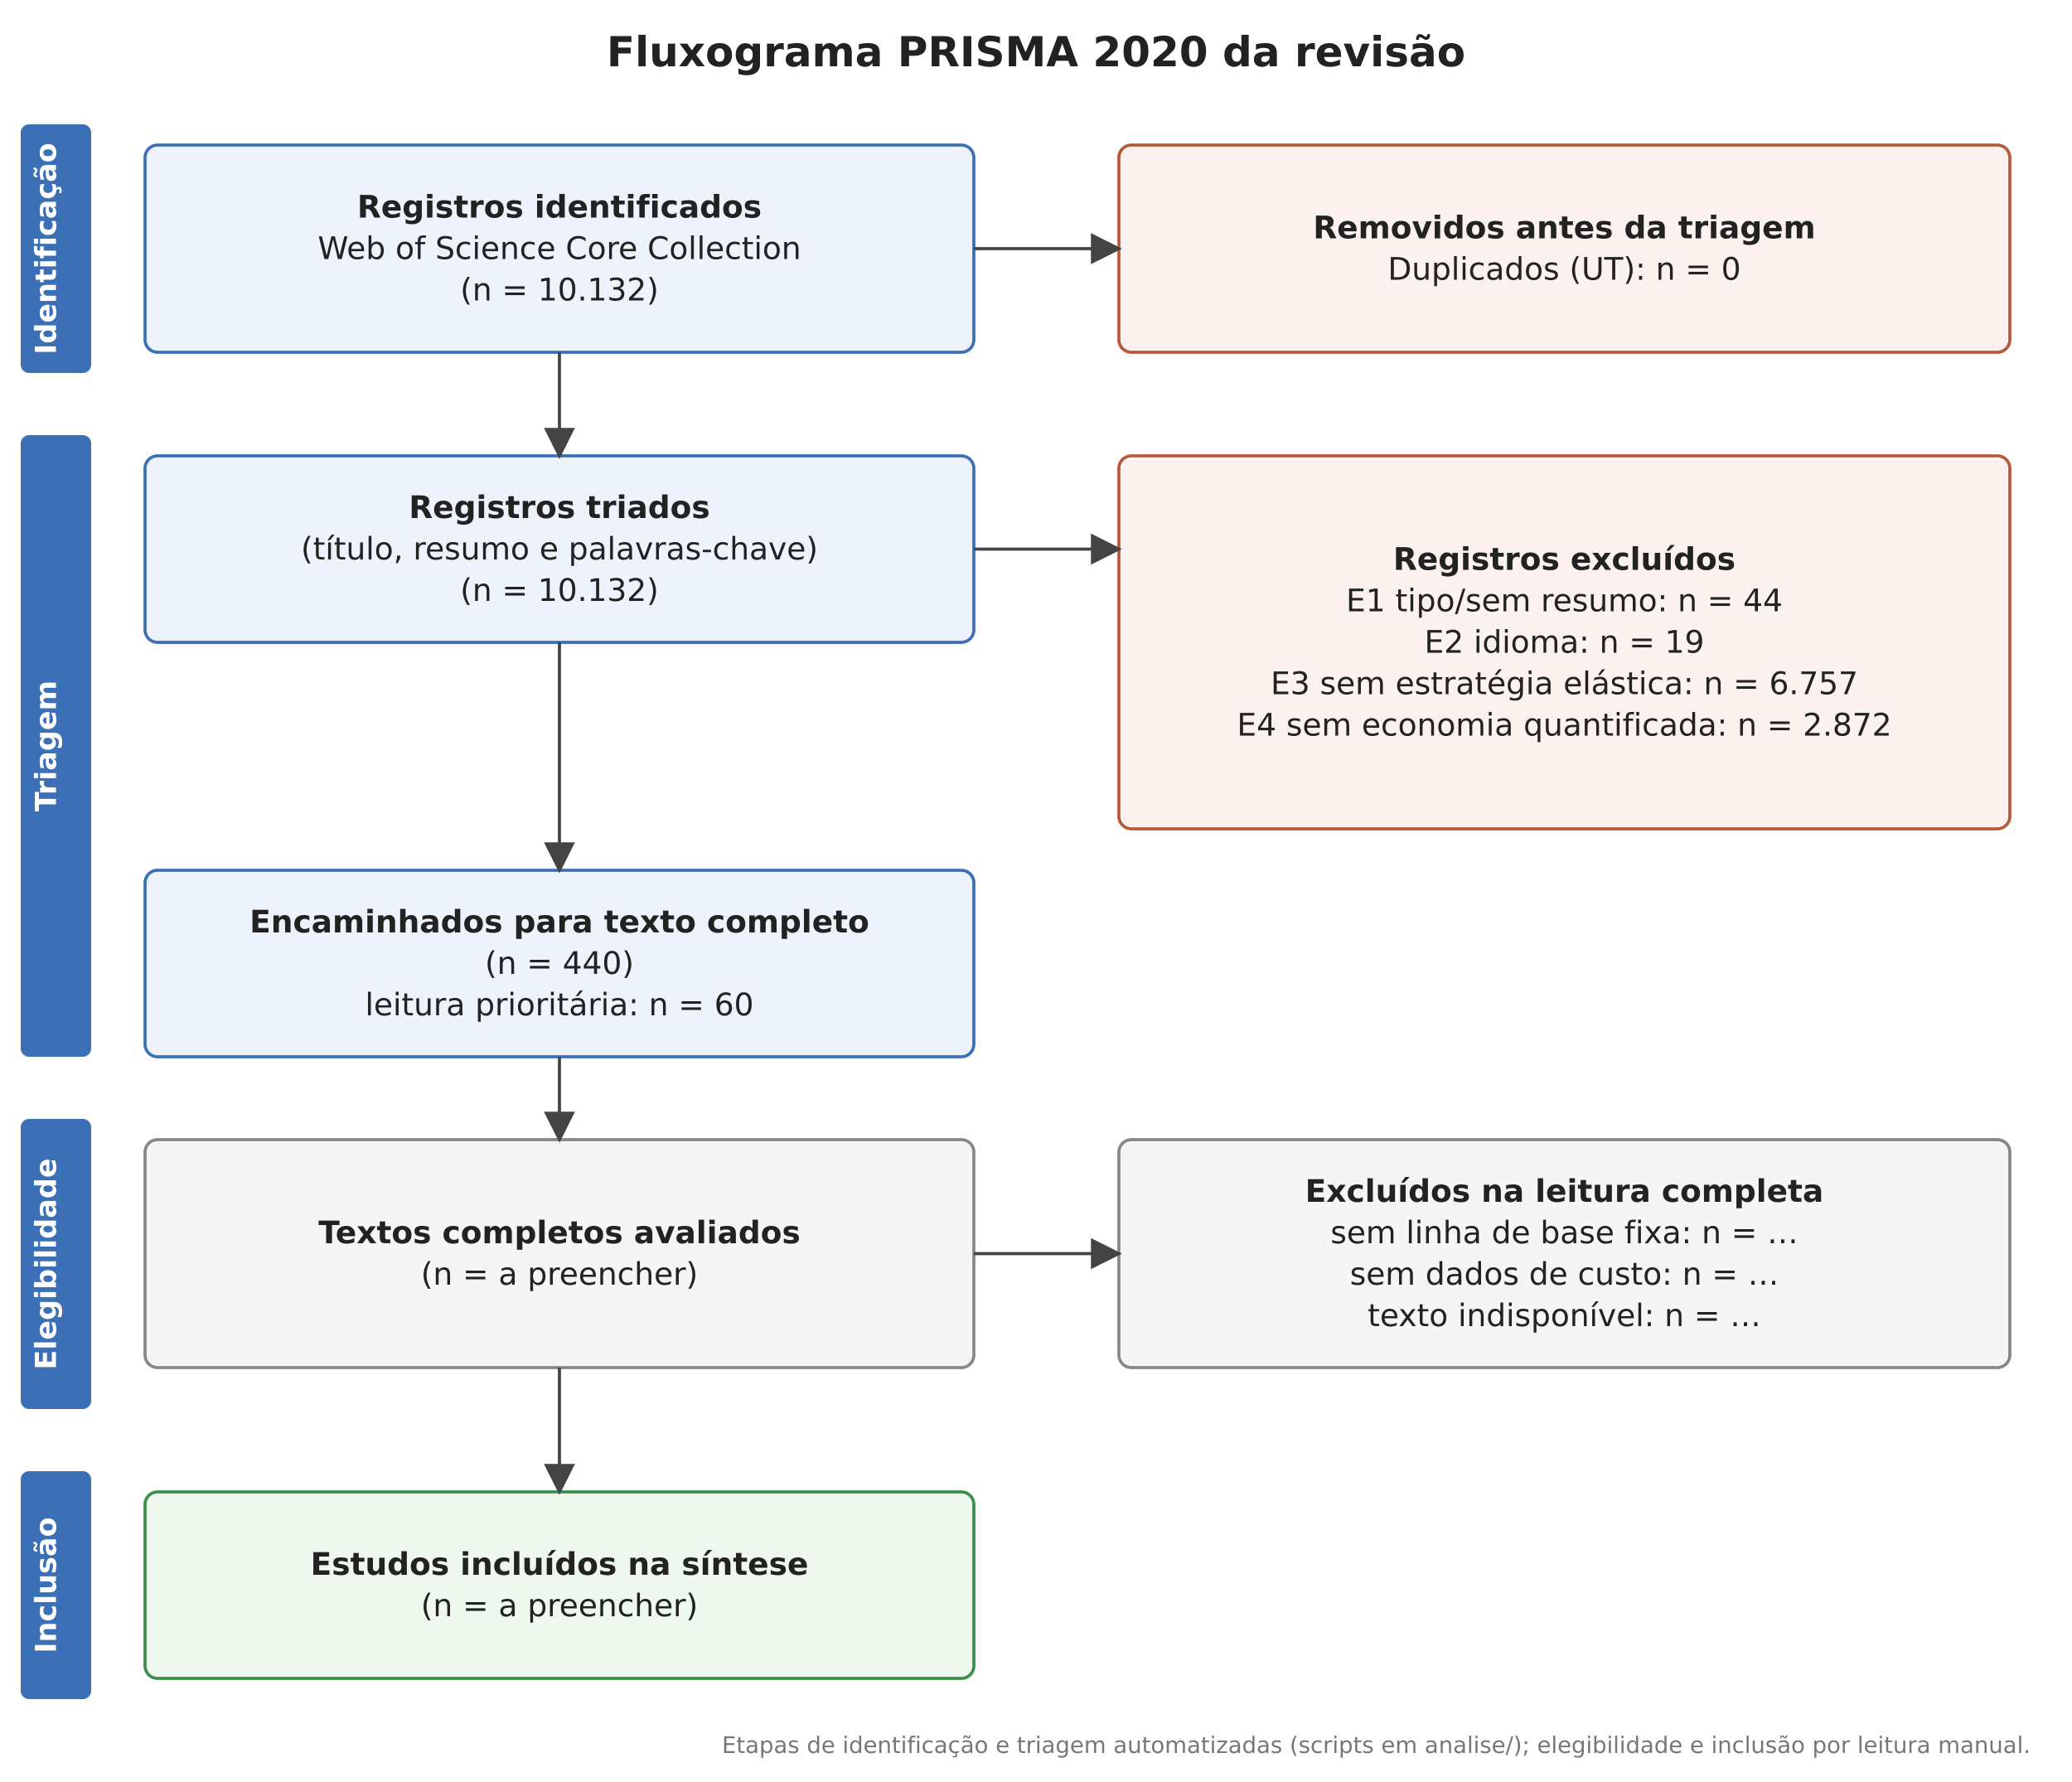
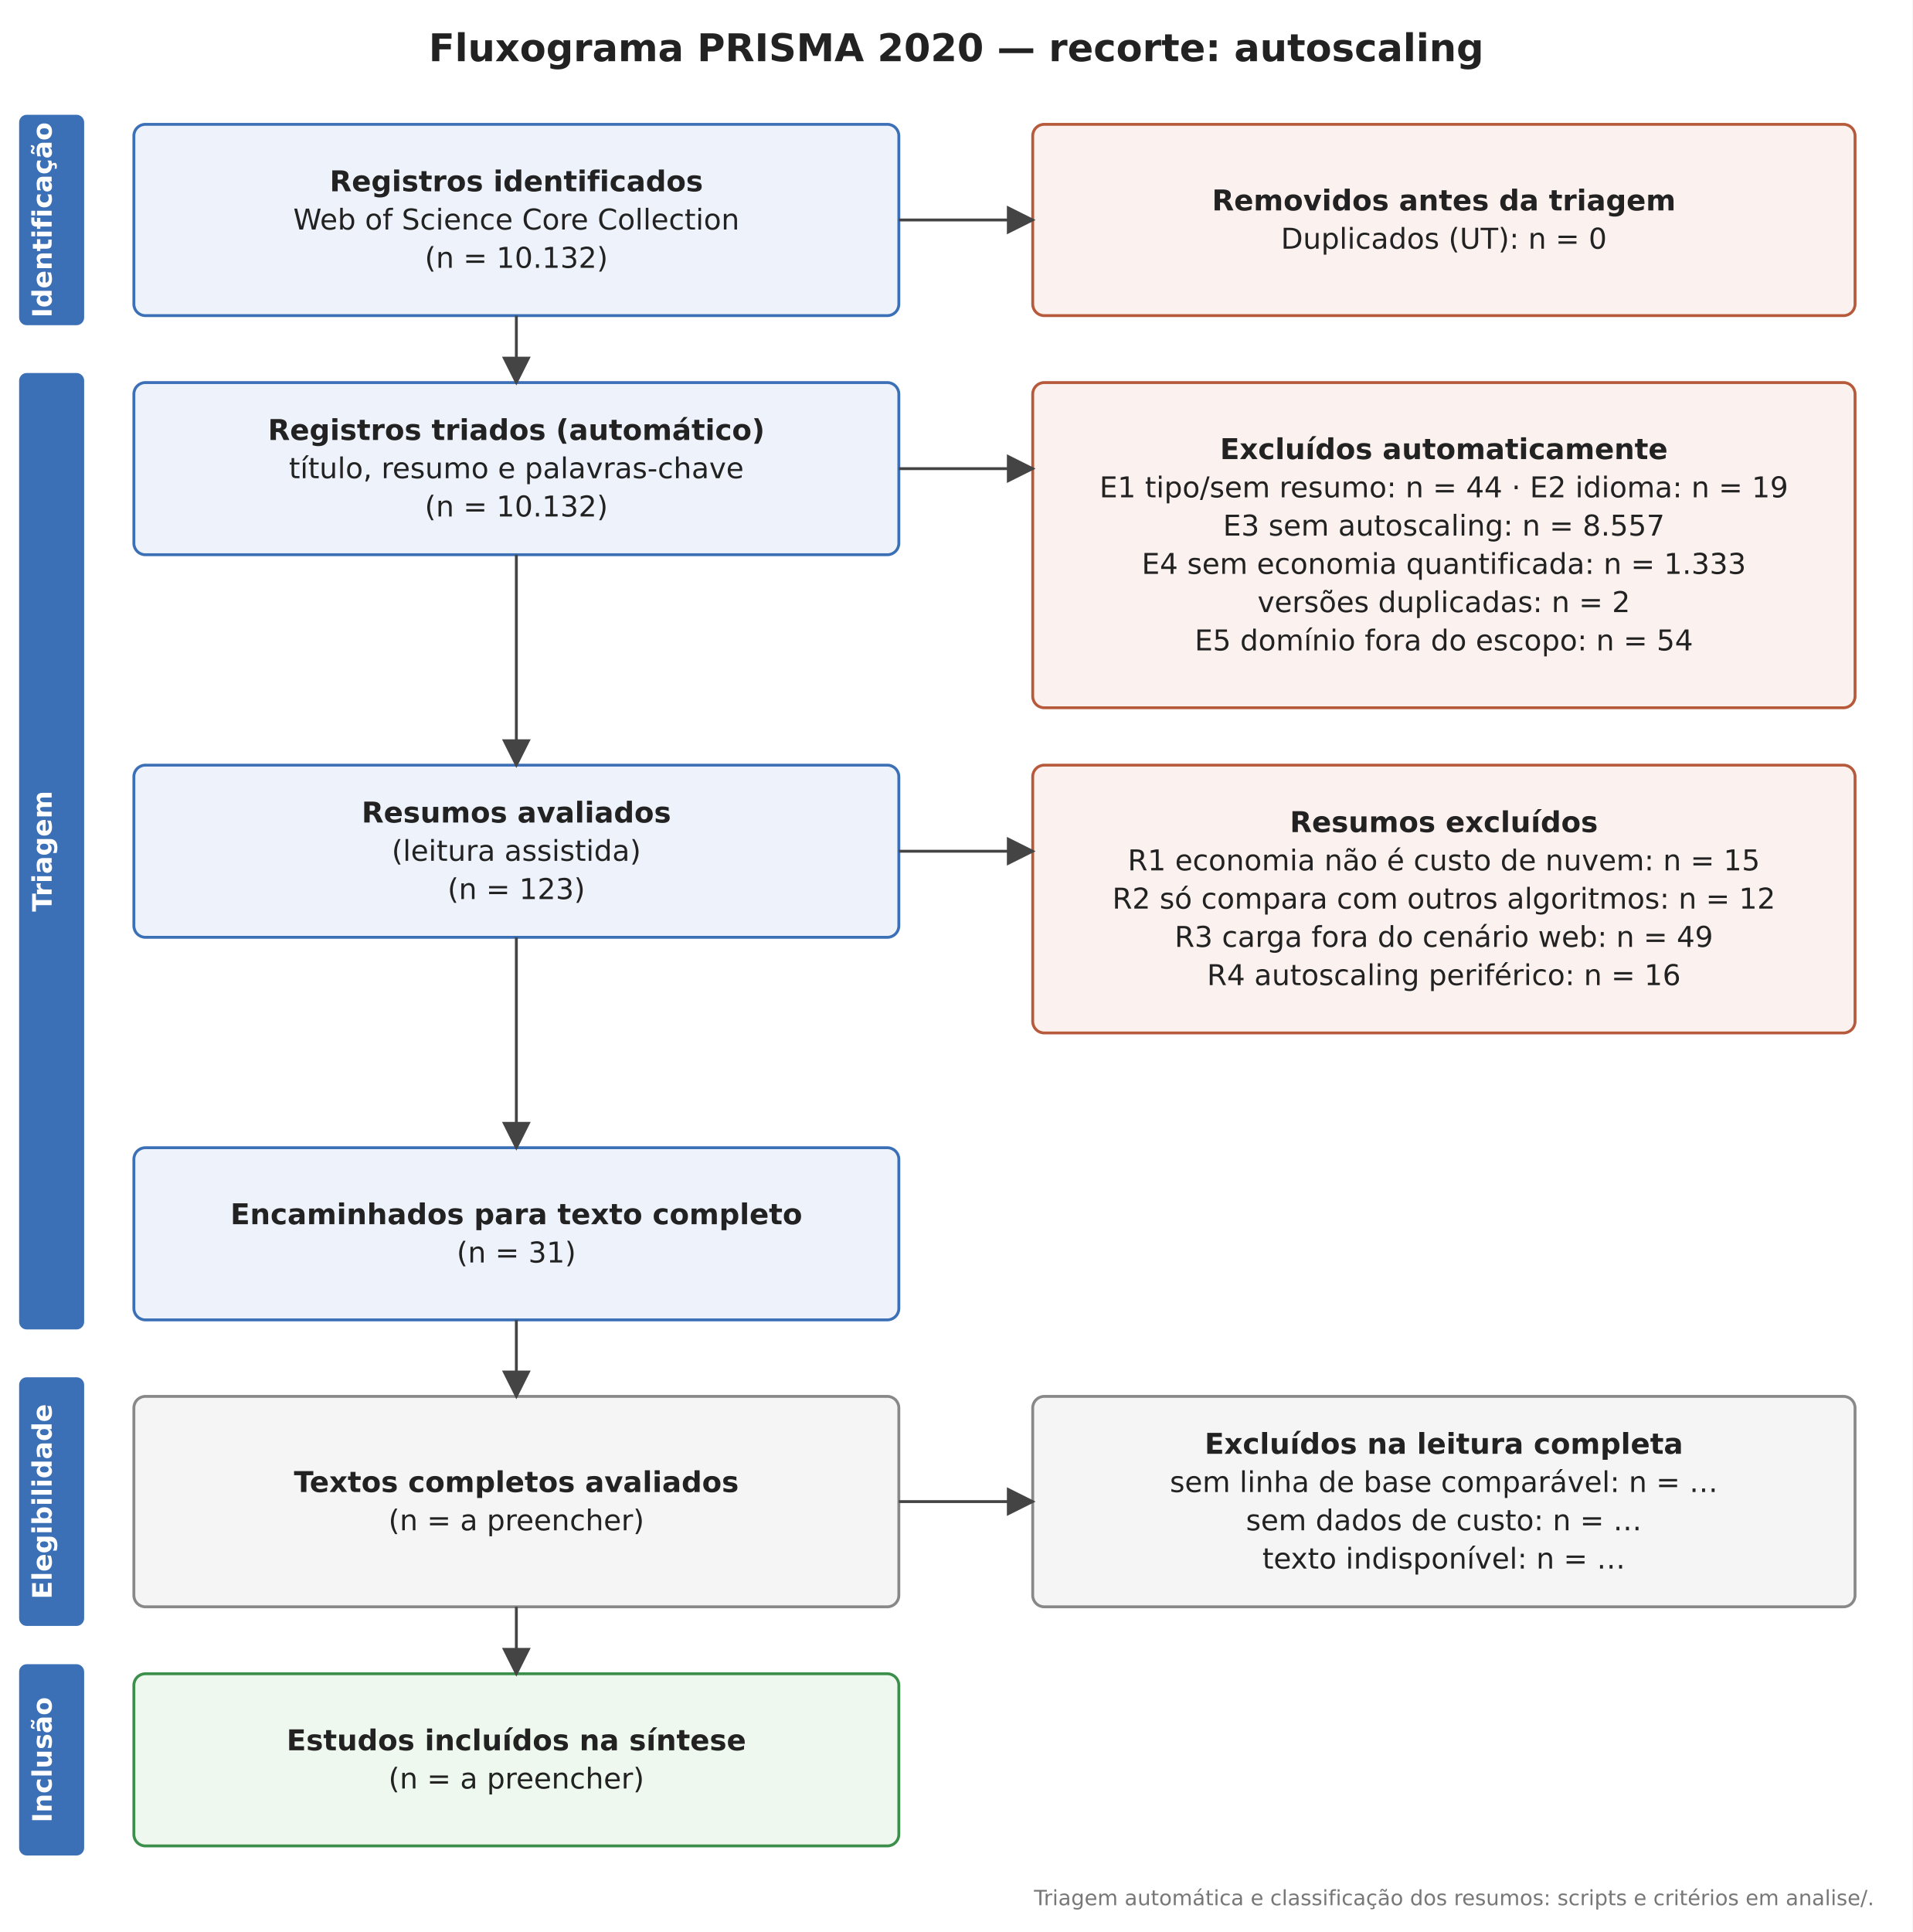
- <svg xmlns="http://www.w3.org/2000/svg" width="1000" height="860" viewBox="0 0 1000 860" font-family="DejaVu Sans, Arial, sans-serif">
-   <rect width="1000" height="860" fill="#ffffff" />
+ <svg xmlns="http://www.w3.org/2000/svg" width="1000" height="1010" viewBox="0 0 1000 1010" font-family="DejaVu Sans, Arial, sans-serif">
+   <rect width="1000" height="1010" fill="#ffffff" />
  <defs>
    <marker id="a" markerWidth="10" markerHeight="10" refX="9" refY="5" orient="auto">
      <path d="M0,0 L10,5 L0,10 z" fill="#444" />
    </marker>
  </defs>
-   <text x="500.0" y="32" font-size="20" font-weight="bold" text-anchor="middle" fill="#222">Fluxograma PRISMA 2020 da revisão</text>
-   <rect x="10" y="60" width="34" height="120" rx="4" fill="#3b6fb6" />
-   <text x="27" y="120.0" font-size="14" fill="#fff" font-weight="bold" text-anchor="middle" transform="rotate(-90 27 120.0)">Identificação</text>
-   <rect x="70" y="70" width="400" height="100" rx="6" fill="#eef3fb" stroke="#3b6fb6" stroke-width="1.5" />
-   <text x="270.0" y="105.0" font-size="15" text-anchor="middle" font-weight="bold" fill="#222">Registros identificados</text>
-   <text x="270.0" y="125.0" font-size="15" text-anchor="middle" font-weight="normal" fill="#222">Web of Science Core Collection</text>
-   <text x="270.0" y="145.0" font-size="15" text-anchor="middle" font-weight="normal" fill="#222">(n = 10.132)</text>
-   <rect x="540" y="70" width="430" height="100" rx="6" fill="#fbf1ee" stroke="#b65a3b" stroke-width="1.5" />
-   <text x="755.0" y="115.0" font-size="15" text-anchor="middle" font-weight="bold" fill="#222">Removidos antes da triagem</text>
-   <text x="755.0" y="135.0" font-size="15" text-anchor="middle" font-weight="normal" fill="#222">Duplicados (UT): n = 0</text>
-   <line x1="470" y1="120" x2="540" y2="120" stroke="#444" stroke-width="1.5" marker-end="url(#a)" />
-   <rect x="10" y="210" width="34" height="300" rx="4" fill="#3b6fb6" />
-   <text x="27" y="360.0" font-size="14" fill="#fff" font-weight="bold" text-anchor="middle" transform="rotate(-90 27 360.0)">Triagem</text>
-   <rect x="70" y="220" width="400" height="90" rx="6" fill="#eef3fb" stroke="#3b6fb6" stroke-width="1.5" />
-   <text x="270.0" y="250.0" font-size="15" text-anchor="middle" font-weight="bold" fill="#222">Registros triados</text>
-   <text x="270.0" y="270.0" font-size="15" text-anchor="middle" font-weight="normal" fill="#222">(título, resumo e palavras-chave)</text>
-   <text x="270.0" y="290.0" font-size="15" text-anchor="middle" font-weight="normal" fill="#222">(n = 10.132)</text>
-   <line x1="270.0" y1="170" x2="270.0" y2="220" stroke="#444" stroke-width="1.5" marker-end="url(#a)" />
-   <rect x="540" y="220" width="430" height="180" rx="6" fill="#fbf1ee" stroke="#b65a3b" stroke-width="1.5" />
-   <text x="755.0" y="275.0" font-size="15" text-anchor="middle" font-weight="bold" fill="#222">Registros excluídos</text>
-   <text x="755.0" y="295.0" font-size="15" text-anchor="middle" font-weight="normal" fill="#222">E1 tipo/sem resumo: n = 44</text>
-   <text x="755.0" y="315.0" font-size="15" text-anchor="middle" font-weight="normal" fill="#222">E2 idioma: n = 19</text>
-   <text x="755.0" y="335.0" font-size="15" text-anchor="middle" font-weight="normal" fill="#222">E3 sem estratégia elástica: n = 6.757</text>
-   <text x="755.0" y="355.0" font-size="15" text-anchor="middle" font-weight="normal" fill="#222">E4 sem economia quantificada: n = 2.872</text>
-   <line x1="470" y1="265" x2="540" y2="265" stroke="#444" stroke-width="1.5" marker-end="url(#a)" />
-   <rect x="70" y="420" width="400" height="90" rx="6" fill="#eef3fb" stroke="#3b6fb6" stroke-width="1.5" />
-   <text x="270.0" y="450.0" font-size="15" text-anchor="middle" font-weight="bold" fill="#222">Encaminhados para texto completo</text>
-   <text x="270.0" y="470.0" font-size="15" text-anchor="middle" font-weight="normal" fill="#222">(n = 440)</text>
-   <text x="270.0" y="490.0" font-size="15" text-anchor="middle" font-weight="normal" fill="#222">leitura prioritária: n = 60</text>
-   <line x1="270.0" y1="310" x2="270.0" y2="420" stroke="#444" stroke-width="1.5" marker-end="url(#a)" />
-   <rect x="10" y="540" width="34" height="140" rx="4" fill="#3b6fb6" />
-   <text x="27" y="610.0" font-size="14" fill="#fff" font-weight="bold" text-anchor="middle" transform="rotate(-90 27 610.0)">Elegibilidade</text>
-   <rect x="70" y="550" width="400" height="110" rx="6" fill="#f5f5f5" stroke="#888" stroke-width="1.5" />
-   <text x="270.0" y="600.0" font-size="15" text-anchor="middle" font-weight="bold" fill="#222">Textos completos avaliados</text>
-   <text x="270.0" y="620.0" font-size="15" text-anchor="middle" font-weight="normal" fill="#222">(n = a preencher)</text>
-   <line x1="270.0" y1="510" x2="270.0" y2="550" stroke="#444" stroke-width="1.5" marker-end="url(#a)" />
-   <rect x="540" y="550" width="430" height="110" rx="6" fill="#f5f5f5" stroke="#888" stroke-width="1.5" />
-   <text x="755.0" y="580.0" font-size="15" text-anchor="middle" font-weight="bold" fill="#222">Excluídos na leitura completa</text>
-   <text x="755.0" y="600.0" font-size="15" text-anchor="middle" font-weight="normal" fill="#222">sem linha de base fixa: n = …</text>
-   <text x="755.0" y="620.0" font-size="15" text-anchor="middle" font-weight="normal" fill="#222">sem dados de custo: n = …</text>
-   <text x="755.0" y="640.0" font-size="15" text-anchor="middle" font-weight="normal" fill="#222">texto indisponível: n = …</text>
-   <line x1="470" y1="605" x2="540" y2="605" stroke="#444" stroke-width="1.5" marker-end="url(#a)" />
-   <rect x="10" y="710" width="34" height="110" rx="4" fill="#3b6fb6" />
-   <text x="27" y="765.0" font-size="14" fill="#fff" font-weight="bold" text-anchor="middle" transform="rotate(-90 27 765.0)">Inclusão</text>
-   <rect x="70" y="720" width="400" height="90" rx="6" fill="#eef8ee" stroke="#3b8f4a" stroke-width="1.5" />
-   <text x="270.0" y="760.0" font-size="15" text-anchor="middle" font-weight="bold" fill="#222">Estudos incluídos na síntese</text>
-   <text x="270.0" y="780.0" font-size="15" text-anchor="middle" font-weight="normal" fill="#222">(n = a preencher)</text>
-   <line x1="270.0" y1="660" x2="270.0" y2="720" stroke="#444" stroke-width="1.5" marker-end="url(#a)" />
-   <text x="980" y="846" font-size="11" text-anchor="end" fill="#777">Etapas de identificação e triagem automatizadas (scripts em analise/); elegibilidade e inclusão por leitura manual.</text>
+   <text x="500.0" y="32" font-size="20" font-weight="bold" text-anchor="middle" fill="#222">Fluxograma PRISMA 2020 — recorte: autoscaling</text>
+   <rect x="10" y="60" width="34" height="110" rx="4" fill="#3b6fb6" />
+   <text x="27" y="115.0" font-size="14" fill="#fff" font-weight="bold" text-anchor="middle" transform="rotate(-90 27 115.0)">Identificação</text>
+   <rect x="70" y="65" width="400" height="100" rx="6" fill="#eef3fb" stroke="#3b6fb6" stroke-width="1.5" />
+   <text x="270.0" y="100.0" font-size="15" text-anchor="middle" font-weight="bold" fill="#222">Registros identificados</text>
+   <text x="270.0" y="120.0" font-size="15" text-anchor="middle" font-weight="normal" fill="#222">Web of Science Core Collection</text>
+   <text x="270.0" y="140.0" font-size="15" text-anchor="middle" font-weight="normal" fill="#222">(n = 10.132)</text>
+   <rect x="540" y="65" width="430" height="100" rx="6" fill="#fbf1ee" stroke="#b65a3b" stroke-width="1.5" />
+   <text x="755.0" y="110.0" font-size="15" text-anchor="middle" font-weight="bold" fill="#222">Removidos antes da triagem</text>
+   <text x="755.0" y="130.0" font-size="15" text-anchor="middle" font-weight="normal" fill="#222">Duplicados (UT): n = 0</text>
+   <line x1="470" y1="115" x2="540" y2="115" stroke="#444" stroke-width="1.5" marker-end="url(#a)" />
+   <rect x="10" y="195" width="34" height="500" rx="4" fill="#3b6fb6" />
+   <text x="27" y="445.0" font-size="14" fill="#fff" font-weight="bold" text-anchor="middle" transform="rotate(-90 27 445.0)">Triagem</text>
+   <rect x="70" y="200" width="400" height="90" rx="6" fill="#eef3fb" stroke="#3b6fb6" stroke-width="1.5" />
+   <text x="270.0" y="230.0" font-size="15" text-anchor="middle" font-weight="bold" fill="#222">Registros triados (automático)</text>
+   <text x="270.0" y="250.0" font-size="15" text-anchor="middle" font-weight="normal" fill="#222">título, resumo e palavras-chave</text>
+   <text x="270.0" y="270.0" font-size="15" text-anchor="middle" font-weight="normal" fill="#222">(n = 10.132)</text>
+   <line x1="270.0" y1="165" x2="270.0" y2="200" stroke="#444" stroke-width="1.5" marker-end="url(#a)" />
+   <rect x="540" y="200" width="430" height="170" rx="6" fill="#fbf1ee" stroke="#b65a3b" stroke-width="1.5" />
+   <text x="755.0" y="240.0" font-size="15" text-anchor="middle" font-weight="bold" fill="#222">Excluídos automaticamente</text>
+   <text x="755.0" y="260.0" font-size="15" text-anchor="middle" font-weight="normal" fill="#222">E1 tipo/sem resumo: n = 44  ·  E2 idioma: n = 19</text>
+   <text x="755.0" y="280.0" font-size="15" text-anchor="middle" font-weight="normal" fill="#222">E3 sem autoscaling: n = 8.557</text>
+   <text x="755.0" y="300.0" font-size="15" text-anchor="middle" font-weight="normal" fill="#222">E4 sem economia quantificada: n = 1.333</text>
+   <text x="755.0" y="320.0" font-size="15" text-anchor="middle" font-weight="normal" fill="#222">versões duplicadas: n = 2</text>
+   <text x="755.0" y="340.0" font-size="15" text-anchor="middle" font-weight="normal" fill="#222">E5 domínio fora do escopo: n = 54</text>
+   <line x1="470" y1="245" x2="540" y2="245" stroke="#444" stroke-width="1.5" marker-end="url(#a)" />
+   <rect x="70" y="400" width="400" height="90" rx="6" fill="#eef3fb" stroke="#3b6fb6" stroke-width="1.5" />
+   <text x="270.0" y="430.0" font-size="15" text-anchor="middle" font-weight="bold" fill="#222">Resumos avaliados</text>
+   <text x="270.0" y="450.0" font-size="15" text-anchor="middle" font-weight="normal" fill="#222">(leitura assistida)</text>
+   <text x="270.0" y="470.0" font-size="15" text-anchor="middle" font-weight="normal" fill="#222">(n = 123)</text>
+   <line x1="270.0" y1="290" x2="270.0" y2="400" stroke="#444" stroke-width="1.5" marker-end="url(#a)" />
+   <rect x="540" y="400" width="430" height="140" rx="6" fill="#fbf1ee" stroke="#b65a3b" stroke-width="1.5" />
+   <text x="755.0" y="435.0" font-size="15" text-anchor="middle" font-weight="bold" fill="#222">Resumos excluídos</text>
+   <text x="755.0" y="455.0" font-size="15" text-anchor="middle" font-weight="normal" fill="#222">R1 economia não é custo de nuvem: n = 15</text>
+   <text x="755.0" y="475.0" font-size="15" text-anchor="middle" font-weight="normal" fill="#222">R2 só compara com outros algoritmos: n = 12</text>
+   <text x="755.0" y="495.0" font-size="15" text-anchor="middle" font-weight="normal" fill="#222">R3 carga fora do cenário web: n = 49</text>
+   <text x="755.0" y="515.0" font-size="15" text-anchor="middle" font-weight="normal" fill="#222">R4 autoscaling periférico: n = 16</text>
+   <line x1="470" y1="445" x2="540" y2="445" stroke="#444" stroke-width="1.5" marker-end="url(#a)" />
+   <rect x="70" y="600" width="400" height="90" rx="6" fill="#eef3fb" stroke="#3b6fb6" stroke-width="1.5" />
+   <text x="270.0" y="640.0" font-size="15" text-anchor="middle" font-weight="bold" fill="#222">Encaminhados para texto completo</text>
+   <text x="270.0" y="660.0" font-size="15" text-anchor="middle" font-weight="normal" fill="#222">(n = 31)</text>
+   <line x1="270.0" y1="490" x2="270.0" y2="600" stroke="#444" stroke-width="1.5" marker-end="url(#a)" />
+   <rect x="10" y="720" width="34" height="130" rx="4" fill="#3b6fb6" />
+   <text x="27" y="785.0" font-size="14" fill="#fff" font-weight="bold" text-anchor="middle" transform="rotate(-90 27 785.0)">Elegibilidade</text>
+   <rect x="70" y="730" width="400" height="110" rx="6" fill="#f5f5f5" stroke="#888" stroke-width="1.5" />
+   <text x="270.0" y="780.0" font-size="15" text-anchor="middle" font-weight="bold" fill="#222">Textos completos avaliados</text>
+   <text x="270.0" y="800.0" font-size="15" text-anchor="middle" font-weight="normal" fill="#222">(n = a preencher)</text>
+   <line x1="270.0" y1="690" x2="270.0" y2="730" stroke="#444" stroke-width="1.5" marker-end="url(#a)" />
+   <rect x="540" y="730" width="430" height="110" rx="6" fill="#f5f5f5" stroke="#888" stroke-width="1.5" />
+   <text x="755.0" y="760.0" font-size="15" text-anchor="middle" font-weight="bold" fill="#222">Excluídos na leitura completa</text>
+   <text x="755.0" y="780.0" font-size="15" text-anchor="middle" font-weight="normal" fill="#222">sem linha de base comparável: n = …</text>
+   <text x="755.0" y="800.0" font-size="15" text-anchor="middle" font-weight="normal" fill="#222">sem dados de custo: n = …</text>
+   <text x="755.0" y="820.0" font-size="15" text-anchor="middle" font-weight="normal" fill="#222">texto indisponível: n = …</text>
+   <line x1="470" y1="785" x2="540" y2="785" stroke="#444" stroke-width="1.5" marker-end="url(#a)" />
+   <rect x="10" y="870" width="34" height="100" rx="4" fill="#3b6fb6" />
+   <text x="27" y="920.0" font-size="14" fill="#fff" font-weight="bold" text-anchor="middle" transform="rotate(-90 27 920.0)">Inclusão</text>
+   <rect x="70" y="875" width="400" height="90" rx="6" fill="#eef8ee" stroke="#3b8f4a" stroke-width="1.5" />
+   <text x="270.0" y="915.0" font-size="15" text-anchor="middle" font-weight="bold" fill="#222">Estudos incluídos na síntese</text>
+   <text x="270.0" y="935.0" font-size="15" text-anchor="middle" font-weight="normal" fill="#222">(n = a preencher)</text>
+   <line x1="270.0" y1="840" x2="270.0" y2="875" stroke="#444" stroke-width="1.5" marker-end="url(#a)" />
+   <text x="980" y="996" font-size="11" text-anchor="end" fill="#777">Triagem automática e classificação dos resumos: scripts e critérios em analise/.</text>
</svg>
